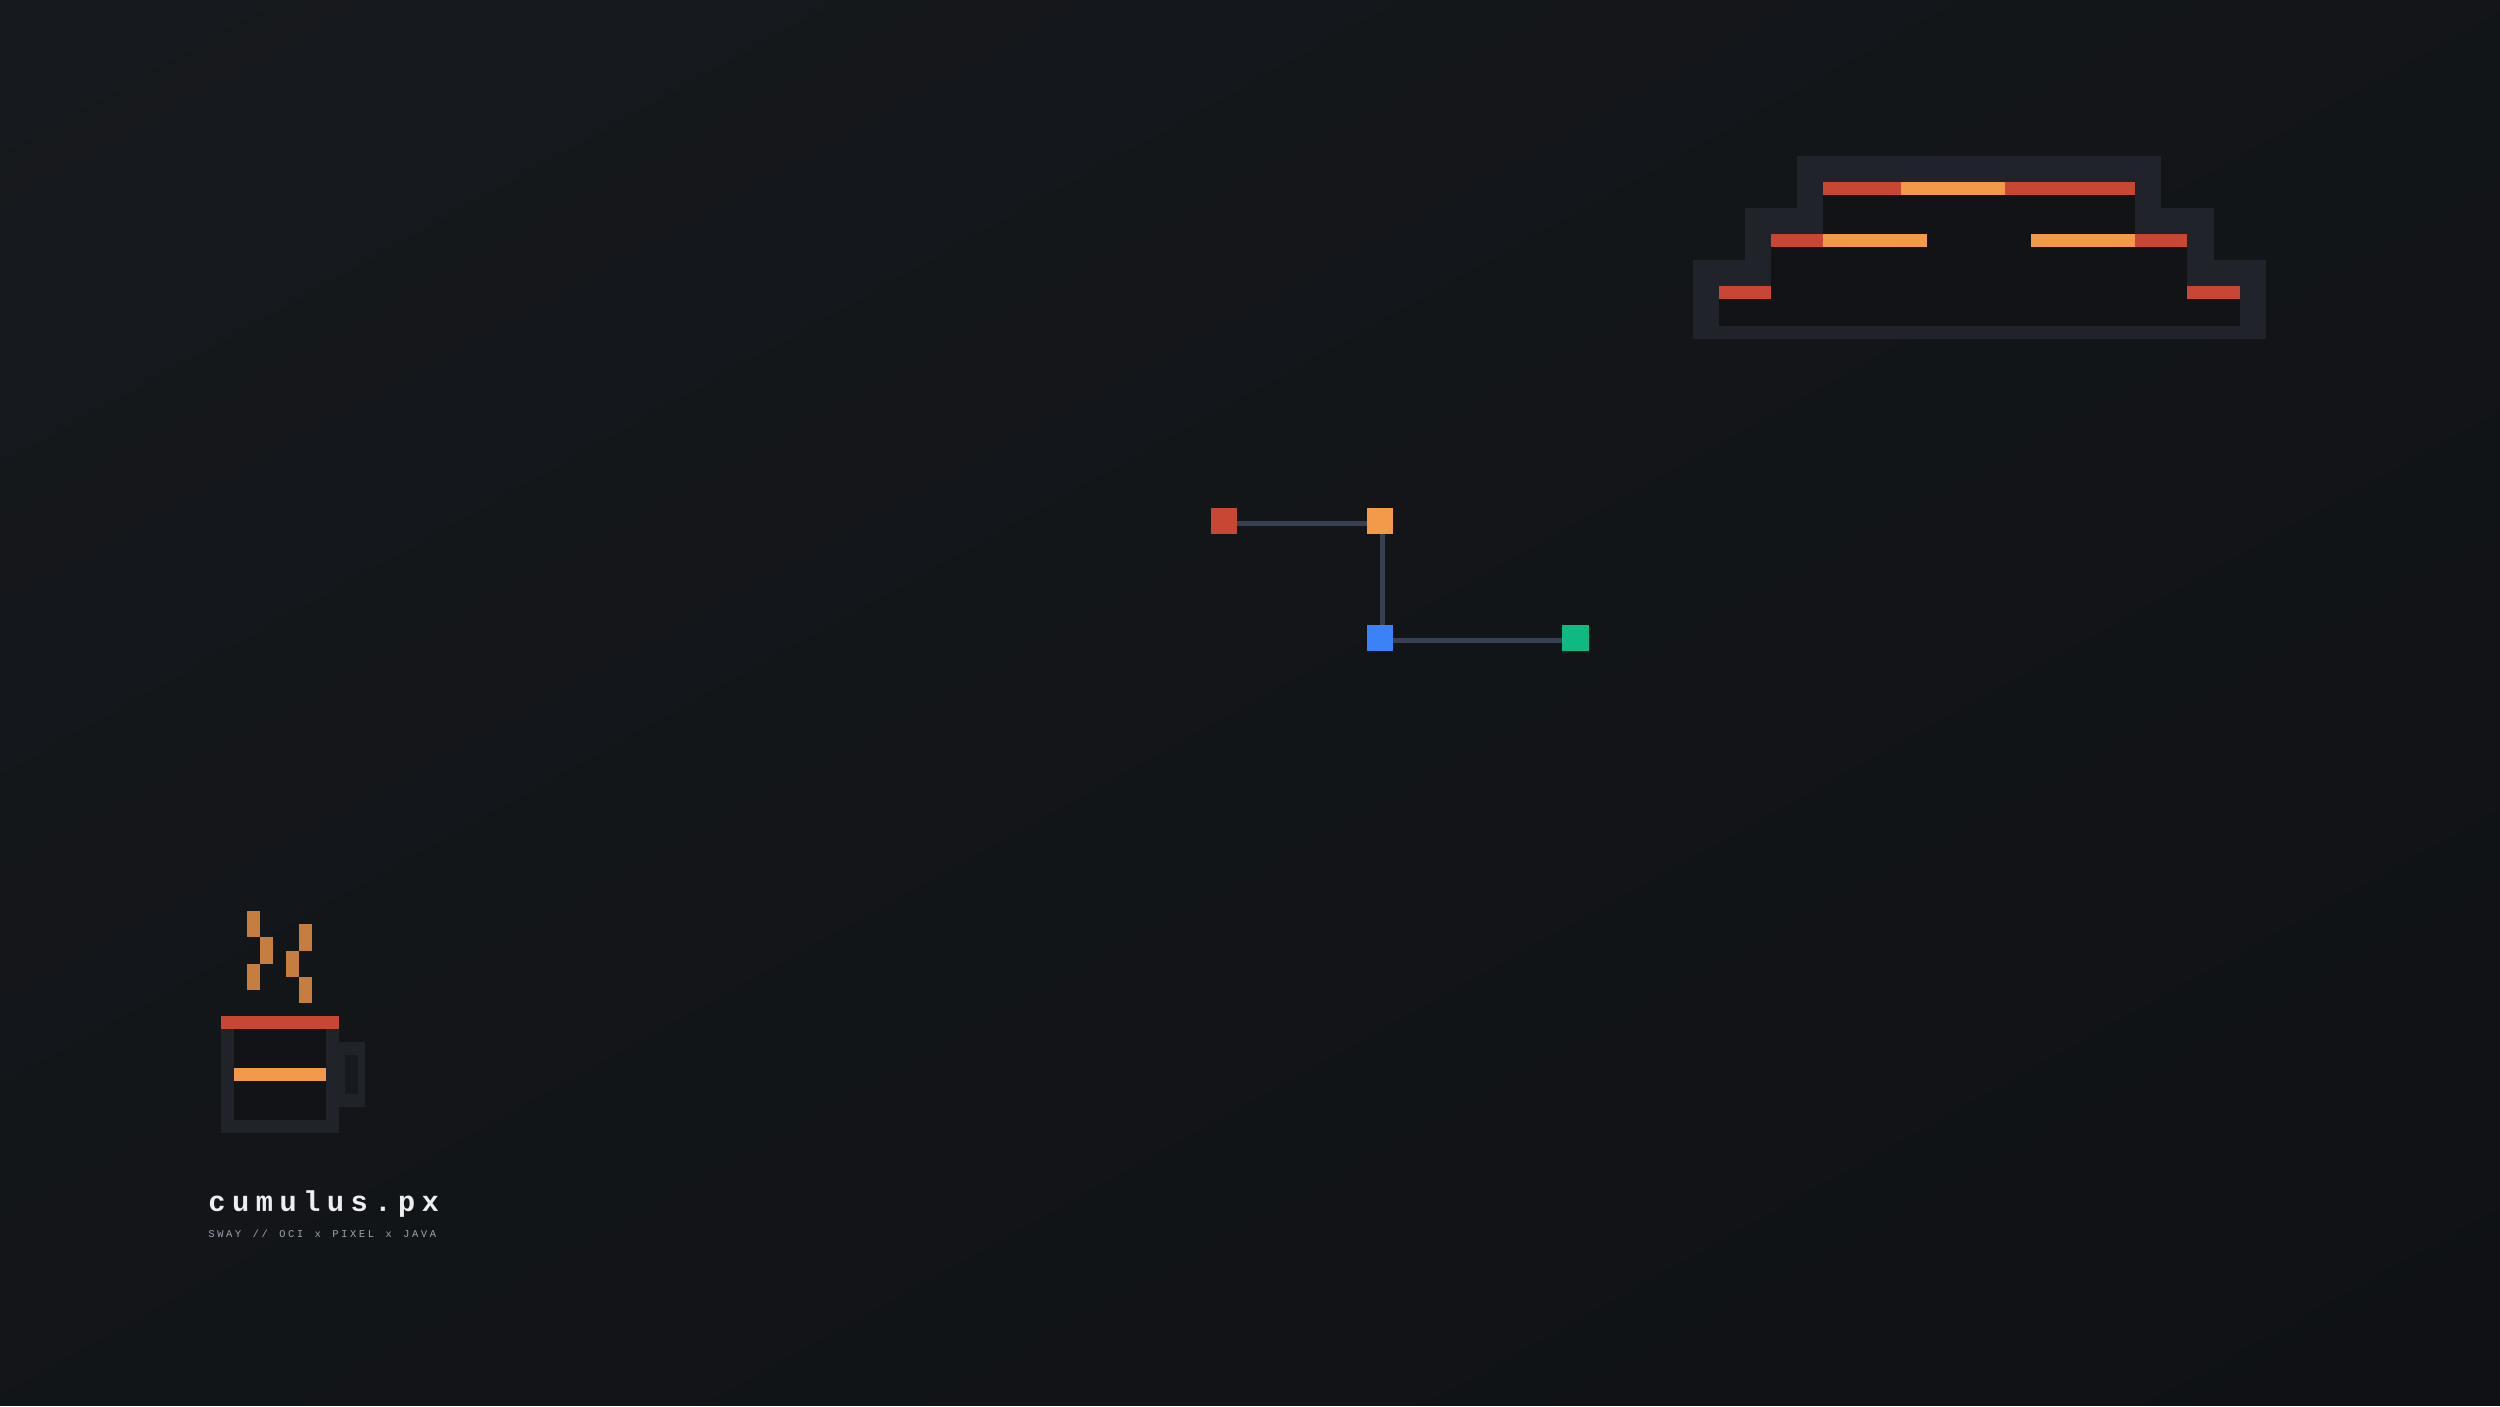
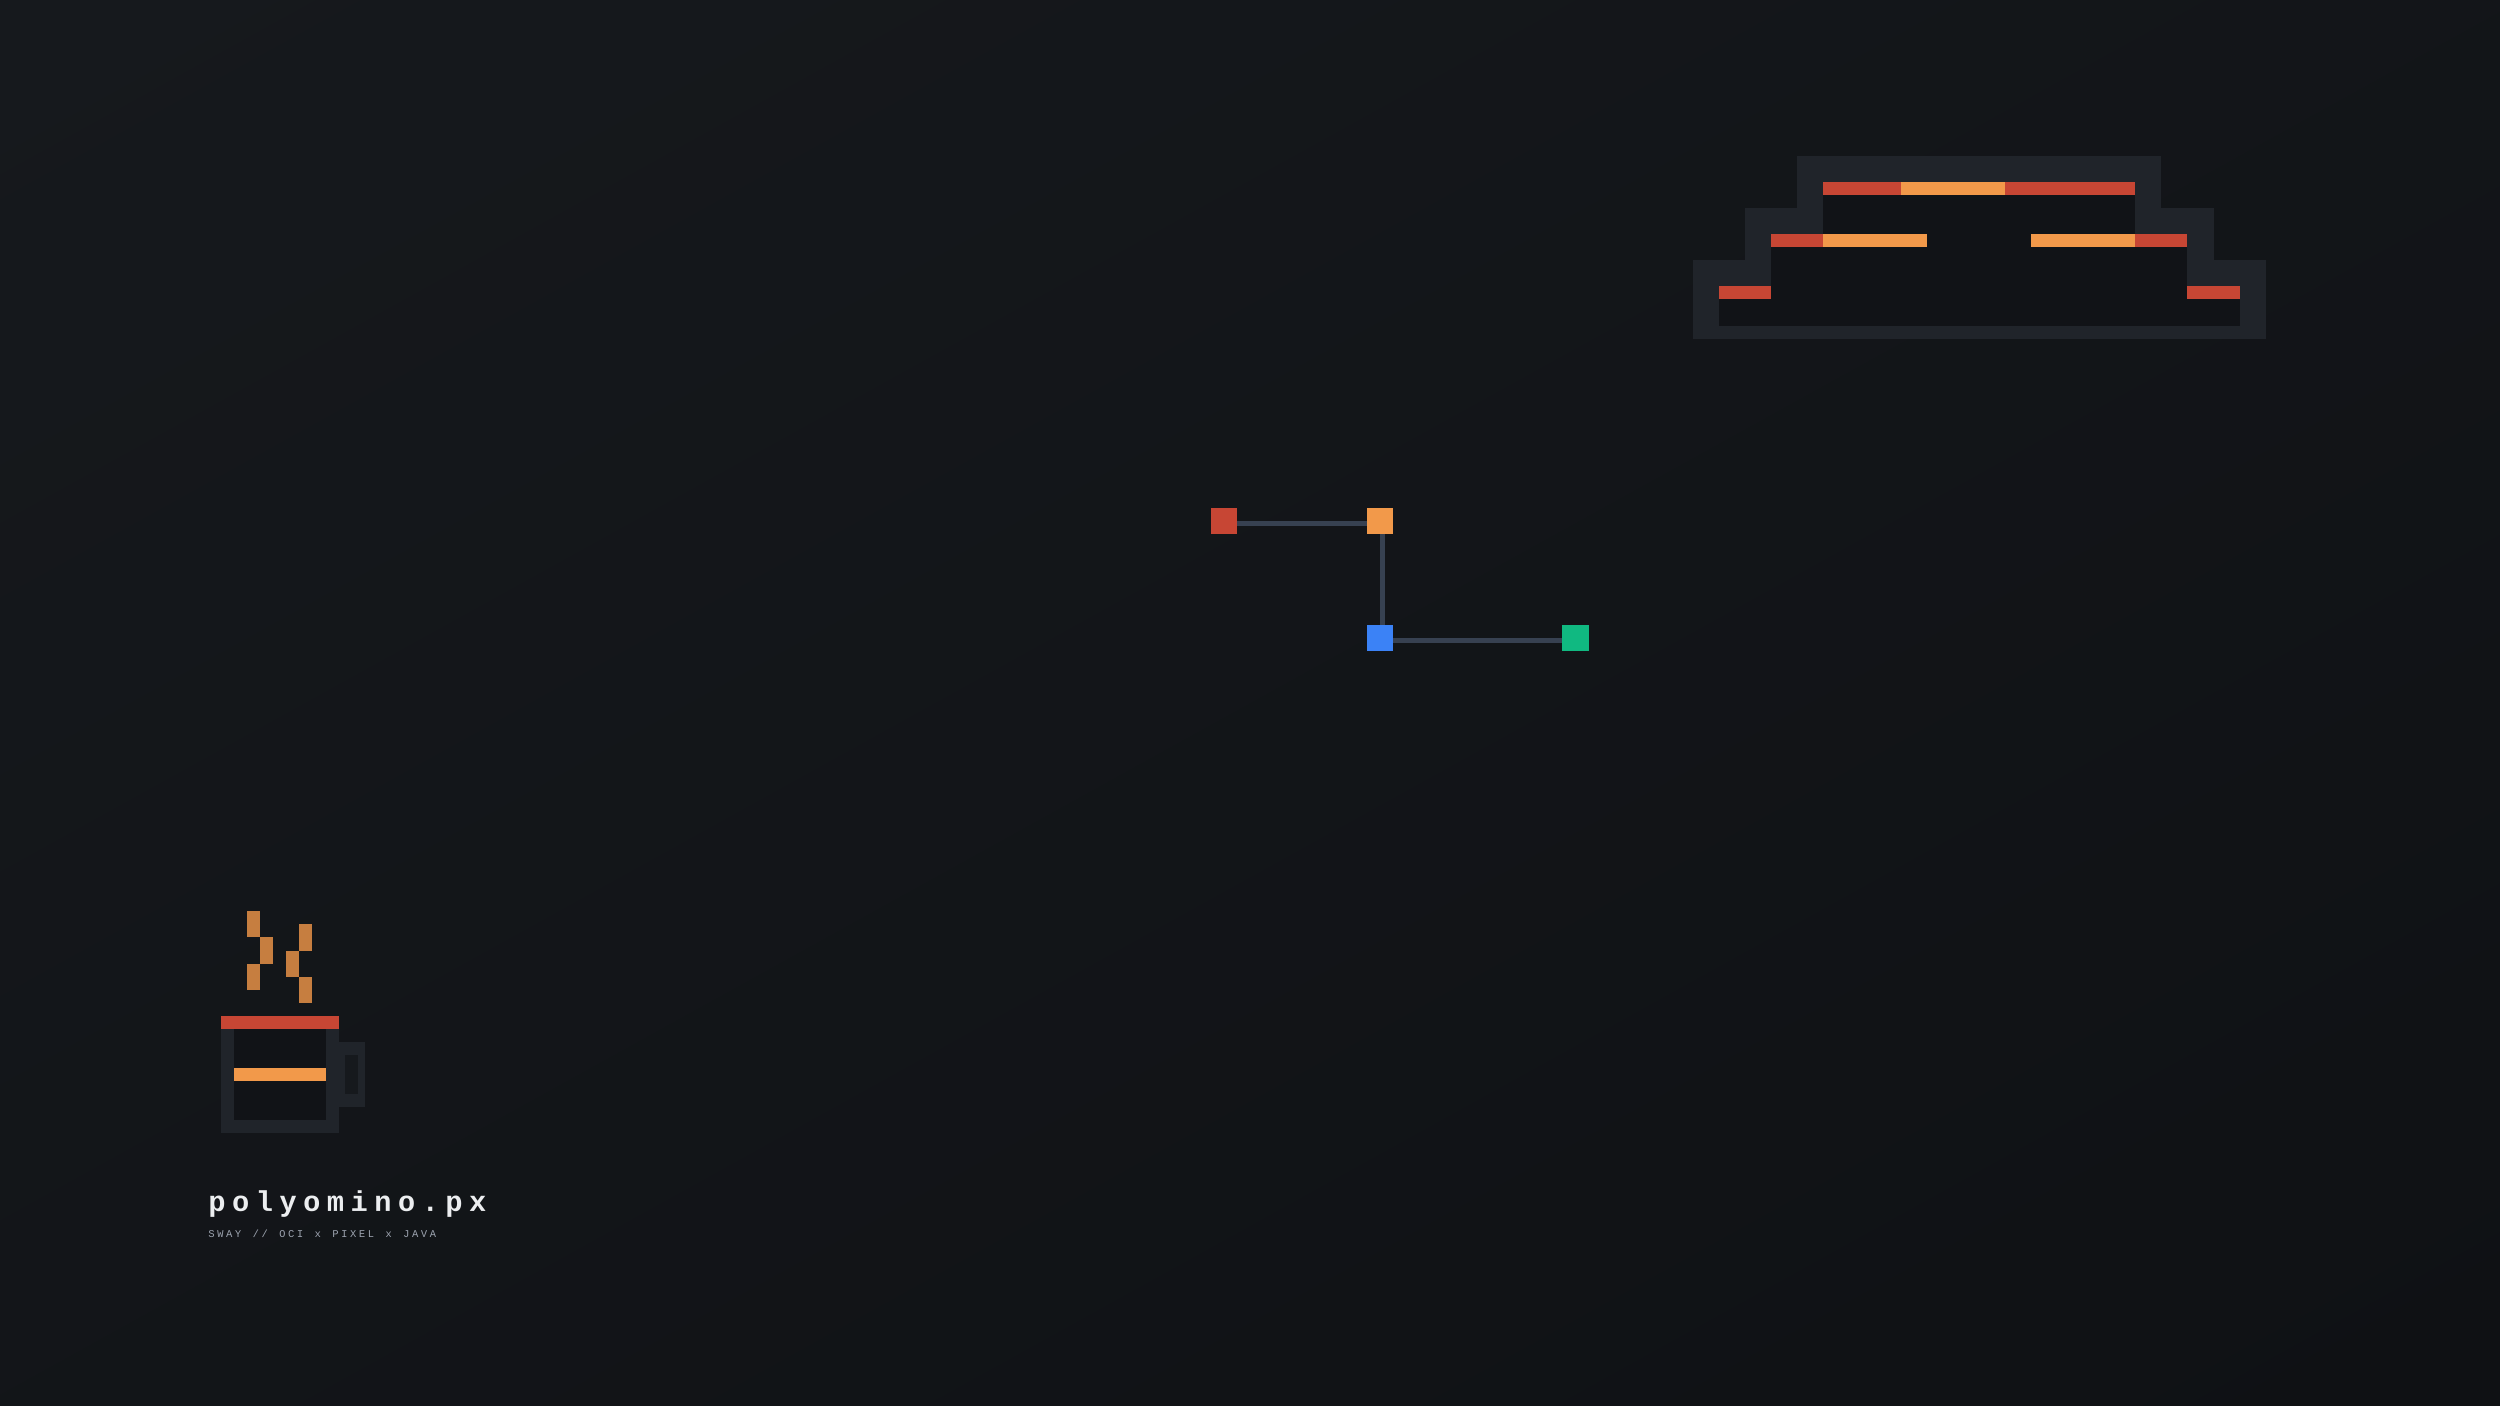
<svg xmlns="http://www.w3.org/2000/svg" viewBox="0 0 3840 2160" width="3840" height="2160" shape-rendering="crispEdges">
  <defs>
    <linearGradient id="bg-grad" x1="0%" y1="0%" x2="100%" y2="100%">
      <stop offset="0%" stop-color="#16191D" />
      <stop offset="100%" stop-color="#0F1114" />
    </linearGradient>
    <pattern id="pixel-grid" width="20" height="20" patternUnits="userSpaceOnUse">
      <rect width="20" height="20" fill="none" stroke="#262C34" stroke-width="1" opacity="0.25" />
    </pattern>
  </defs>
  <rect width="3840" height="2160" fill="url(#bg-grad)" />
  <rect width="3840" height="2160" fill="url(#pixel-grid)" />
  <g transform="translate(2600, 160)">
    <g fill="#20242A">
      <rect x="160" y="80" width="560" height="80" />
      <rect x="80" y="160" width="720" height="80" />
      <rect x="0" y="240" width="880" height="120" />
    </g>
    <g fill="#111317">
      <rect x="200" y="120" width="480" height="80" />
      <rect x="120" y="200" width="640" height="80" />
      <rect x="40" y="280" width="800" height="60" />
    </g>
    <g fill="#C74634">
      <rect x="200" y="120" width="120" height="20" />
      <rect x="480" y="120" width="200" height="20" />
      <rect x="120" y="200" width="80" height="20" />
      <rect x="680" y="200" width="80" height="20" />
      <rect x="40" y="280" width="80" height="20" />
      <rect x="760" y="280" width="80" height="20" />
    </g>
    <g fill="#F2994A">
      <rect x="320" y="120" width="160" height="20" />
      <rect x="200" y="200" width="160" height="20" />
      <rect x="520" y="200" width="160" height="20" />
    </g>
  </g>
  <g transform="translate(1800, 700)">
    <g fill="#374151">
      <rect x="80" y="100" width="240" height="8" />
      <rect x="320" y="100" width="8" height="180" />
      <rect x="320" y="280" width="300" height="8" />
    </g>
    <rect x="60" y="80" width="40" height="40" fill="#C74634" />
    <rect x="300" y="80" width="40" height="40" fill="#F2994A" />
    <rect x="300" y="260" width="40" height="40" fill="#3B82F6" />
    <rect x="600" y="260" width="40" height="40" fill="#10B981" />
  </g>
  <g transform="translate(320, 1400)">
    <g fill="#F2994A" opacity="0.8">
      <rect x="60" y="0" width="20" height="40" />
      <rect x="80" y="40" width="20" height="40" />
      <rect x="60" y="80" width="20" height="40" />
      <rect x="140" y="20" width="20" height="40" />
      <rect x="120" y="60" width="20" height="40" />
      <rect x="140" y="100" width="20" height="40" />
    </g>
    <rect x="20" y="160" width="180" height="180" fill="#20242A" />
    <rect x="40" y="180" width="140" height="140" fill="#111317" />
    <rect x="200" y="200" width="40" height="100" fill="#20242A" />
    <rect x="210" y="220" width="20" height="60" fill="#16191D" />
    <rect x="20" y="160" width="180" height="20" fill="#C74634" />
    <rect x="40" y="240" width="140" height="20" fill="#F2994A" />
  </g>
  <g transform="translate(320, 1860)">
-     <text x="0" y="0" fill="#ECEEF0" font-family="'Fira Code', 'Courier New', monospace" font-size="44" font-weight="700" letter-spacing="10">cumulus.px</text>
+     <text x="0" y="0" fill="#ECEEF0" font-family="'Fira Code', 'Courier New', monospace" font-size="44" font-weight="700" letter-spacing="10">polyomino.px</text>
    <text x="0" y="40" fill="#9CA3AF" font-family="'Fira Code', 'Courier New', monospace" font-size="16" letter-spacing="4">SWAY // OCI x PIXEL x JAVA</text>
  </g>
</svg>
